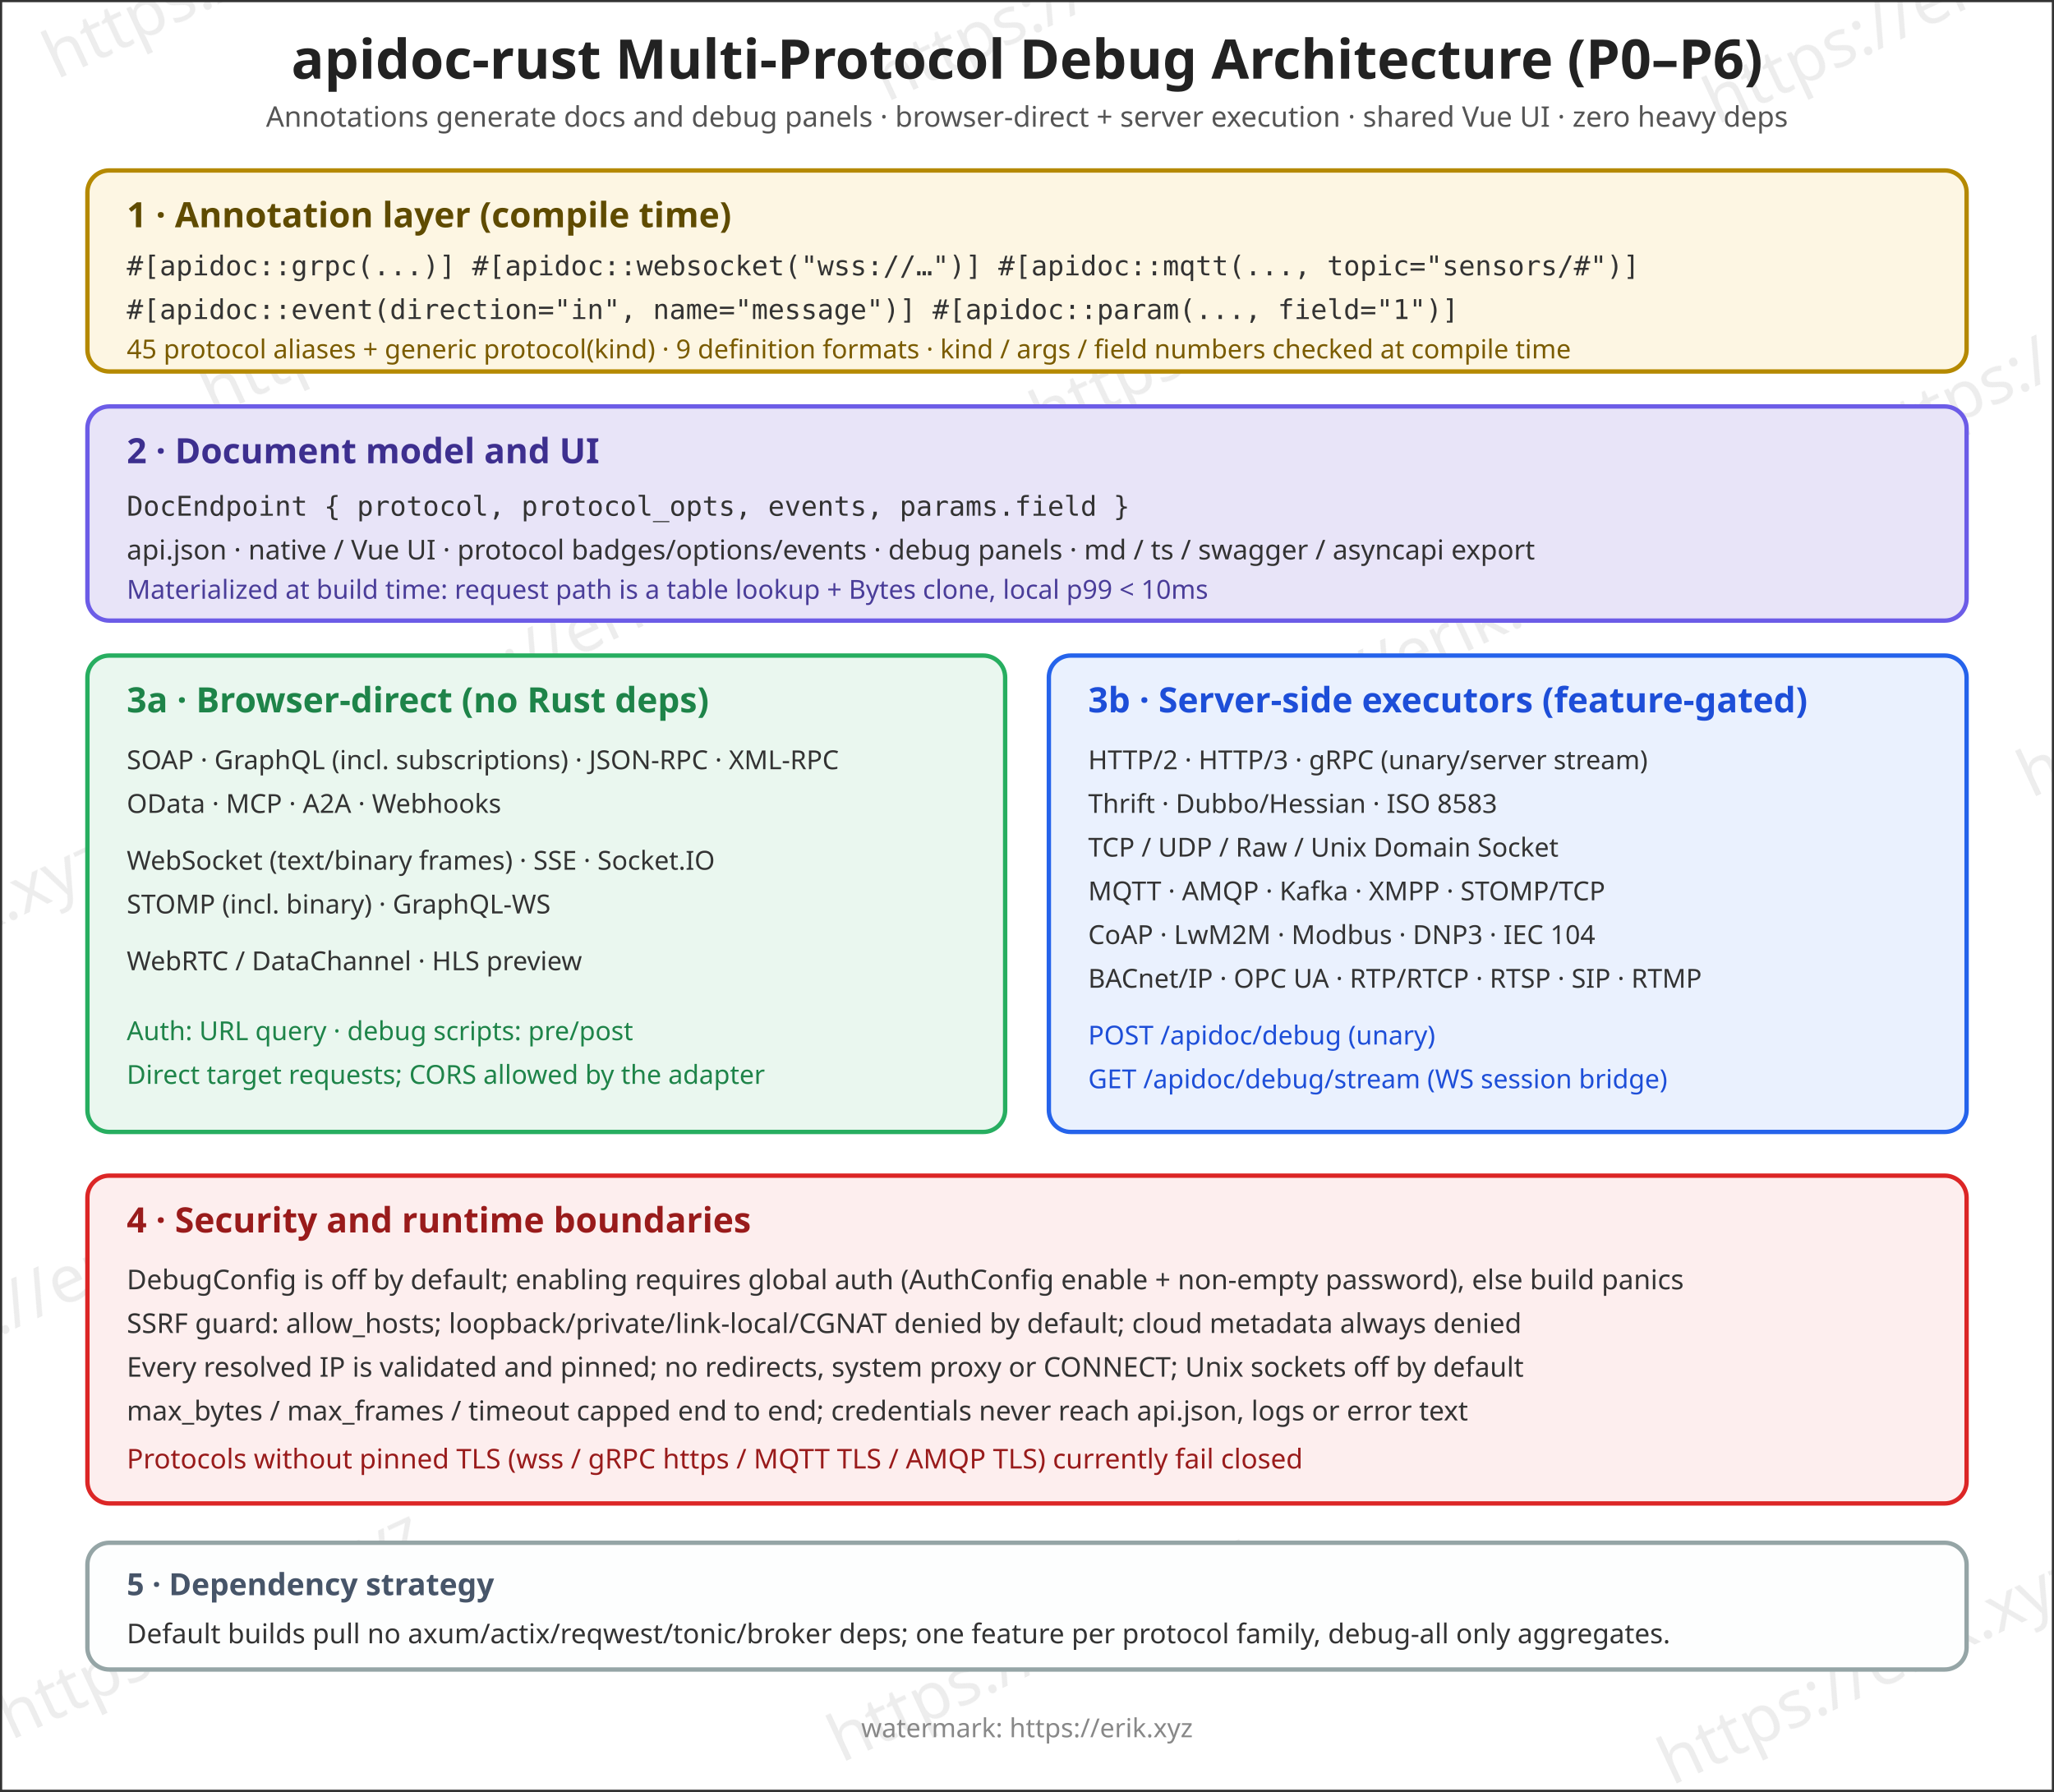
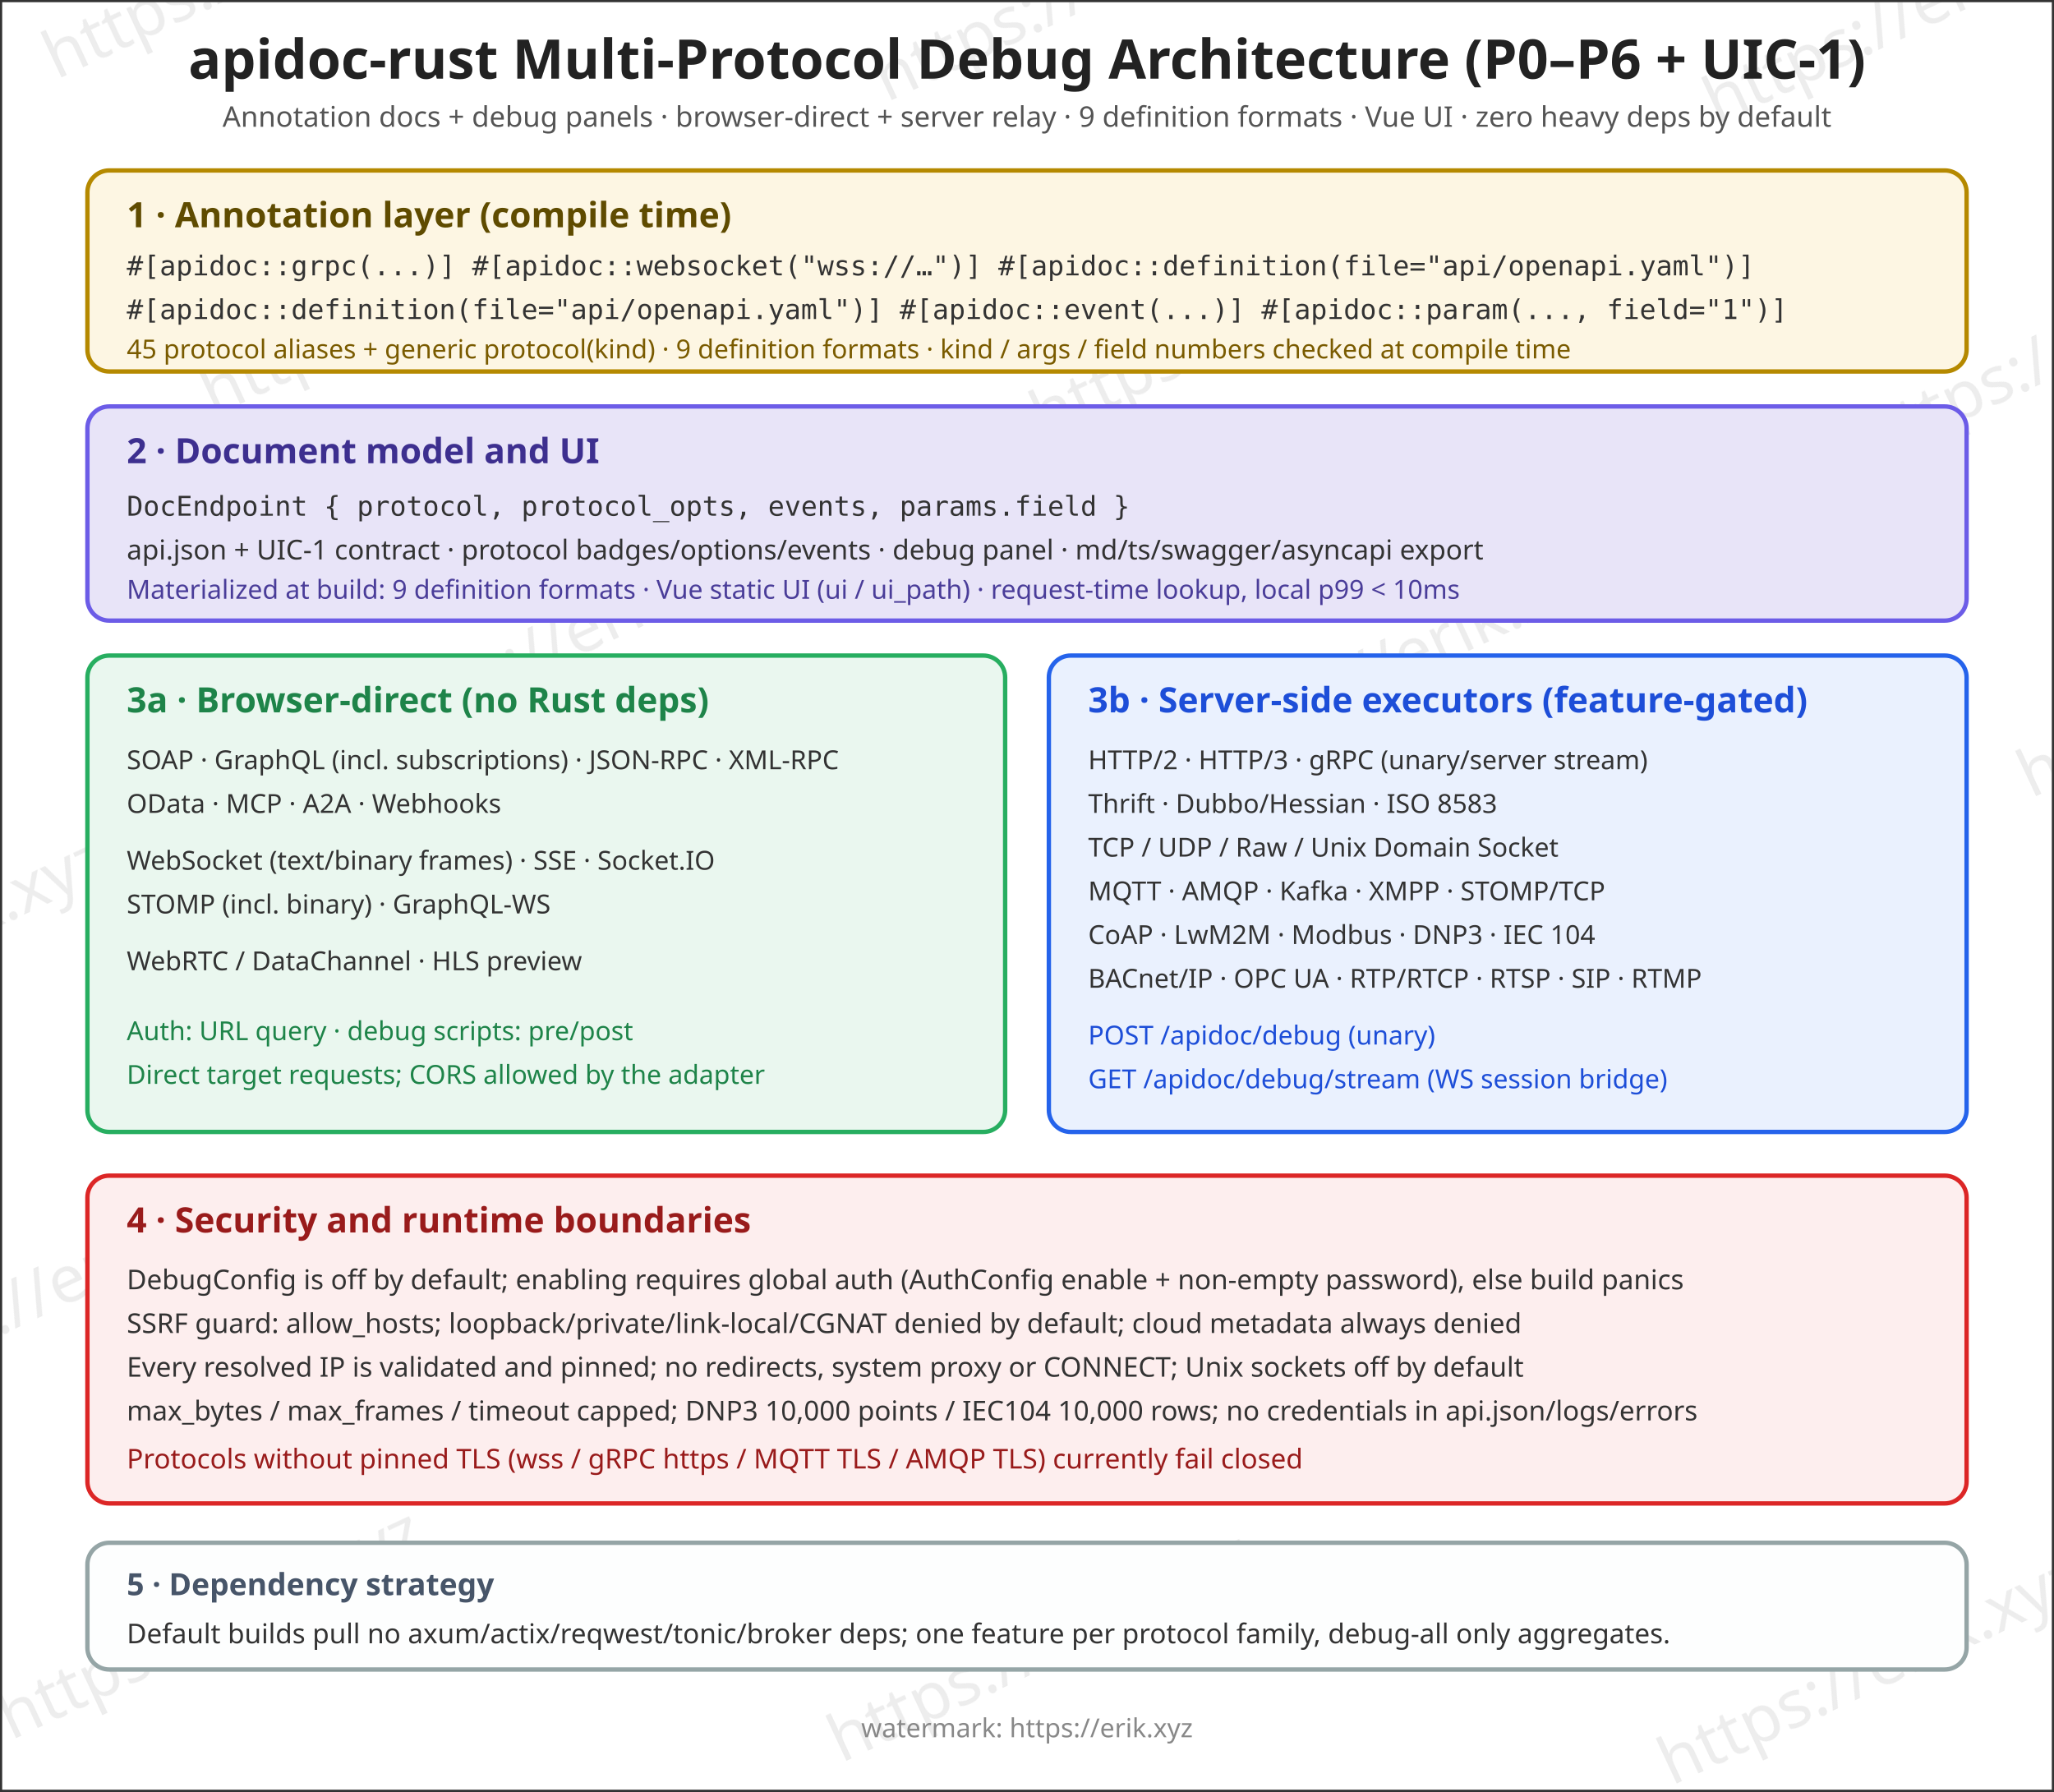
<svg xmlns="http://www.w3.org/2000/svg" viewBox="0 0 940 820" font-family="sans-serif">
  <defs>
    <pattern id="wm" width="340" height="170" patternUnits="userSpaceOnUse" patternTransform="rotate(-25)">
      <text x="8" y="44" font-size="30" fill="#888888" opacity="0.15">https://erik.xyz</text>
    </pattern>
    <marker id="arrow" markerWidth="10" markerHeight="10" refX="8" refY="3" orient="auto">
      <path d="M0,0 L0,6 L9,3 z" fill="#555" />
    </marker>
  </defs>
  <rect width="940" height="820" fill="url(#wm)" />
  <rect x="0" y="0" width="940" height="820" fill="none" stroke="#333" stroke-width="2" />
-   <text x="470" y="36" text-anchor="middle" font-size="25" font-weight="bold" fill="#222">apidoc-rust Multi-Protocol Debug Architecture (P0–P6)</text>
-   <text x="470" y="58" text-anchor="middle" font-size="13" fill="#555">Annotations generate docs and debug panels · browser-direct + server execution · shared Vue UI · zero heavy deps</text>
+   <text x="470" y="36" text-anchor="middle" font-size="25" font-weight="bold" fill="#222">apidoc-rust Multi-Protocol Debug Architecture (P0–P6 + UIC-1)</text>
+   <text x="470" y="58" text-anchor="middle" font-size="13" fill="#555">Annotation docs + debug panels · browser-direct + server relay · 9 definition formats · Vue UI · zero heavy deps by default</text>
  <rect x="40" y="78" width="860" height="92" rx="10" fill="#fdf6e3" stroke="#b58900" stroke-width="2" />
  <text x="58" y="104" font-size="16" font-weight="bold" fill="#5f4b00">1 · Annotation layer (compile time)</text>
-   <text x="58" y="126" font-size="12.5" font-family="monospace" fill="#333">#[apidoc::grpc(...)]  #[apidoc::websocket("wss://…")]  #[apidoc::mqtt(..., topic="sensors/#")]</text>
-   <text x="58" y="146" font-size="12.5" font-family="monospace" fill="#333">#[apidoc::event(direction="in", name="message")]  #[apidoc::param(..., field="1")]</text>
+   <text x="58" y="126" font-size="12.5" font-family="monospace" fill="#333">#[apidoc::grpc(...)]  #[apidoc::websocket("wss://…")]  #[apidoc::definition(file="api/openapi.yaml")]</text>
+   <text x="58" y="146" font-size="12.5" font-family="monospace" fill="#333">#[apidoc::definition(file="api/openapi.yaml")]  #[apidoc::event(...)]  #[apidoc::param(..., field="1")]</text>
  <text x="58" y="164" font-size="12" fill="#7a5b00">45 protocol aliases + generic protocol(kind) · 9 definition formats · kind / args / field numbers checked at compile time</text>
  <rect x="40" y="186" width="860" height="98" rx="10" fill="#e8e4f8" stroke="#6c5ce7" stroke-width="2" />
  <text x="58" y="212" font-size="16" font-weight="bold" fill="#3d2f8f">2 · Document model and UI</text>
  <text x="58" y="236" font-size="12.5" font-family="monospace" fill="#333">DocEndpoint { protocol, protocol_opts, events, params.field }</text>
-   <text x="58" y="256" font-size="12.5" fill="#333">api.json · native / Vue UI · protocol badges/options/events · debug panels · md / ts / swagger / asyncapi export</text>
-   <text x="58" y="274" font-size="12" fill="#4a3d99">Materialized at build time: request path is a table lookup + Bytes clone, local p99 &lt; 10ms</text>
+   <text x="58" y="256" font-size="12.5" fill="#333">api.json + UIC-1 contract · protocol badges/options/events · debug panel · md/ts/swagger/asyncapi export</text>
+   <text x="58" y="274" font-size="12" fill="#4a3d99">Materialized at build: 9 definition formats · Vue static UI (ui / ui_path) · request-time lookup, local p99 &lt; 10ms</text>
  <rect x="40" y="300" width="420" height="218" rx="10" fill="#eaf7ef" stroke="#27ae60" stroke-width="2" />
  <text x="58" y="326" font-size="16" font-weight="bold" fill="#1e8449">3a · Browser-direct (no Rust deps)</text>
  <text x="58" y="352" font-size="12" fill="#333">SOAP · GraphQL (incl. subscriptions) · JSON-RPC · XML-RPC</text>
  <text x="58" y="372" font-size="12" fill="#333">OData · MCP · A2A · Webhooks</text>
  <text x="58" y="398" font-size="12" fill="#333">WebSocket (text/binary frames) · SSE · Socket.IO</text>
  <text x="58" y="418" font-size="12" fill="#333">STOMP (incl. binary) · GraphQL-WS</text>
  <text x="58" y="444" font-size="12" fill="#333">WebRTC / DataChannel · HLS preview</text>
  <text x="58" y="476" font-size="12" fill="#1e8449">Auth: URL query · debug scripts: pre/post</text>
  <text x="58" y="496" font-size="12" fill="#1e8449">Direct target requests; CORS allowed by the adapter</text>
  <rect x="480" y="300" width="420" height="218" rx="10" fill="#eaf1fe" stroke="#2563eb" stroke-width="2" />
  <text x="498" y="326" font-size="16" font-weight="bold" fill="#1d4ed8">3b · Server-side executors (feature-gated)</text>
  <text x="498" y="352" font-size="12" fill="#333">HTTP/2 · HTTP/3 · gRPC (unary/server stream)</text>
  <text x="498" y="372" font-size="12" fill="#333">Thrift · Dubbo/Hessian · ISO 8583</text>
  <text x="498" y="392" font-size="12" fill="#333">TCP / UDP / Raw / Unix Domain Socket</text>
  <text x="498" y="412" font-size="12" fill="#333">MQTT · AMQP · Kafka · XMPP · STOMP/TCP</text>
  <text x="498" y="432" font-size="12" fill="#333">CoAP · LwM2M · Modbus · DNP3 · IEC 104</text>
  <text x="498" y="452" font-size="12" fill="#333">BACnet/IP · OPC UA · RTP/RTCP · RTSP · SIP · RTMP</text>
  <text x="498" y="478" font-size="12" fill="#1d4ed8">POST /apidoc/debug (unary)</text>
  <text x="498" y="498" font-size="12" fill="#1d4ed8">GET /apidoc/debug/stream (WS session bridge)</text>
  <rect x="40" y="538" width="860" height="150" rx="10" fill="#fdeeee" stroke="#dc2626" stroke-width="2" />
  <text x="58" y="564" font-size="16" font-weight="bold" fill="#991b1b">4 · Security and runtime boundaries</text>
  <text x="58" y="590" font-size="12.5" fill="#333">DebugConfig is off by default; enabling requires global auth (AuthConfig enable + non-empty password), else build panics</text>
  <text x="58" y="610" font-size="12.5" fill="#333">SSRF guard: allow_hosts; loopback/private/link-local/CGNAT denied by default; cloud metadata always denied</text>
  <text x="58" y="630" font-size="12.5" fill="#333">Every resolved IP is validated and pinned; no redirects, system proxy or CONNECT; Unix sockets off by default</text>
-   <text x="58" y="650" font-size="12.5" fill="#333">max_bytes / max_frames / timeout capped end to end; credentials never reach api.json, logs or error text</text>
+   <text x="58" y="650" font-size="12.5" fill="#333">max_bytes / max_frames / timeout capped; DNP3 10,000 points / IEC104 10,000 rows; no credentials in api.json/logs/errors</text>
  <text x="58" y="672" font-size="12.5" fill="#991b1b">Protocols without pinned TLS (wss / gRPC https / MQTT TLS / AMQP TLS) currently fail closed</text>
  <rect x="40" y="706" width="860" height="58" rx="10" fill="#fdfefe" stroke="#95a5a6" stroke-width="2" />
  <text x="58" y="730" font-size="14" font-weight="bold" fill="#475569">5 · Dependency strategy</text>
  <text x="58" y="752" font-size="12.5" fill="#333">Default builds pull no axum/actix/reqwest/tonic/broker deps; one feature per protocol family, debug-all only aggregates.</text>
  <text x="470" y="795" text-anchor="middle" font-size="12" fill="#888">watermark: https://erik.xyz</text>
</svg>
